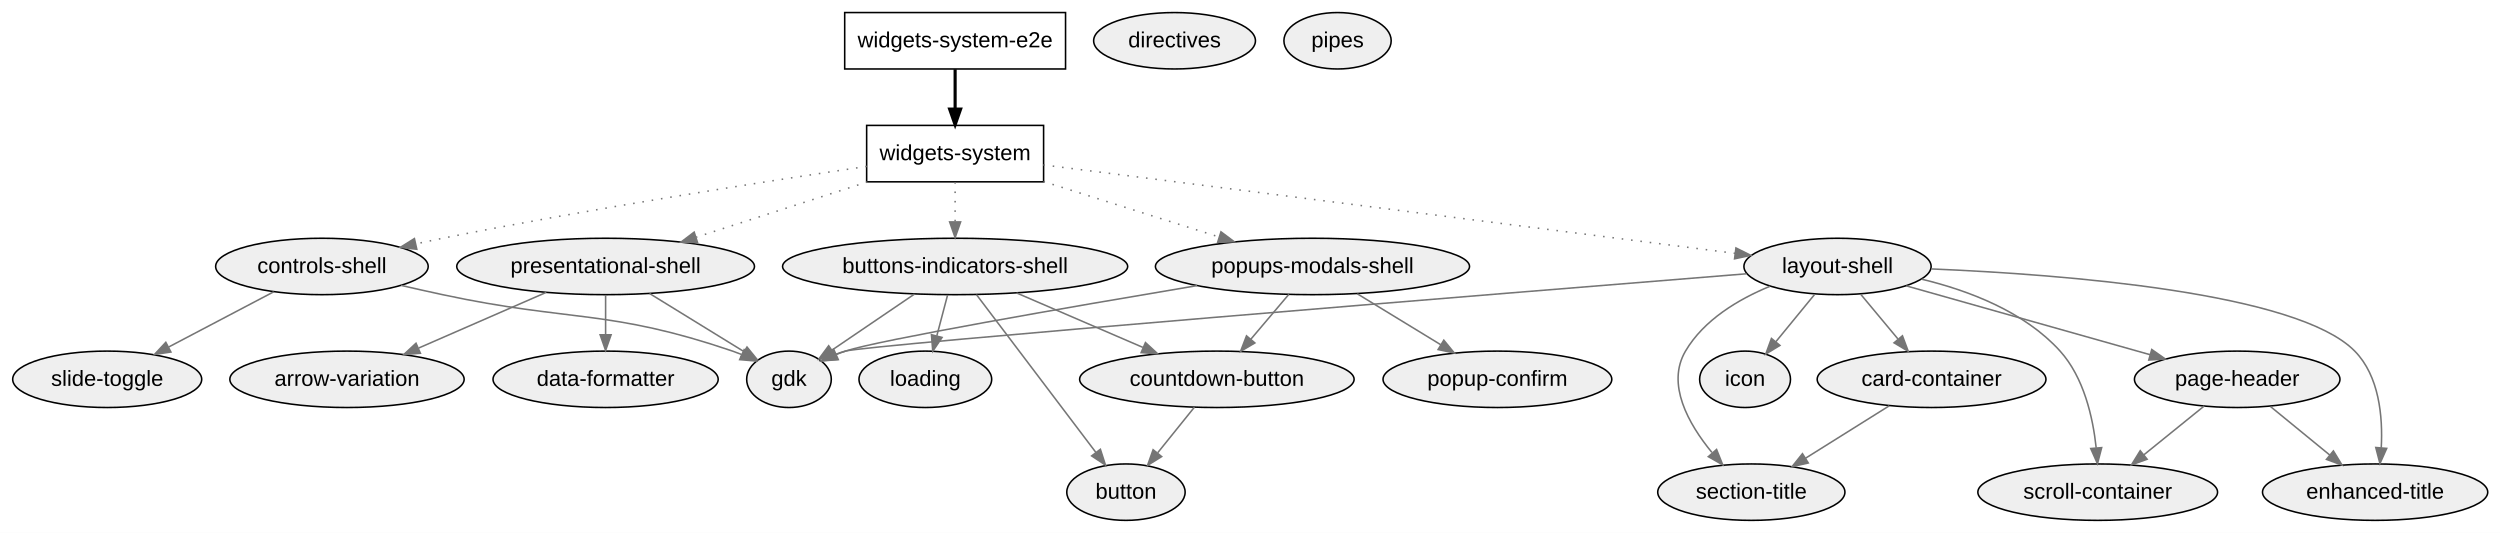
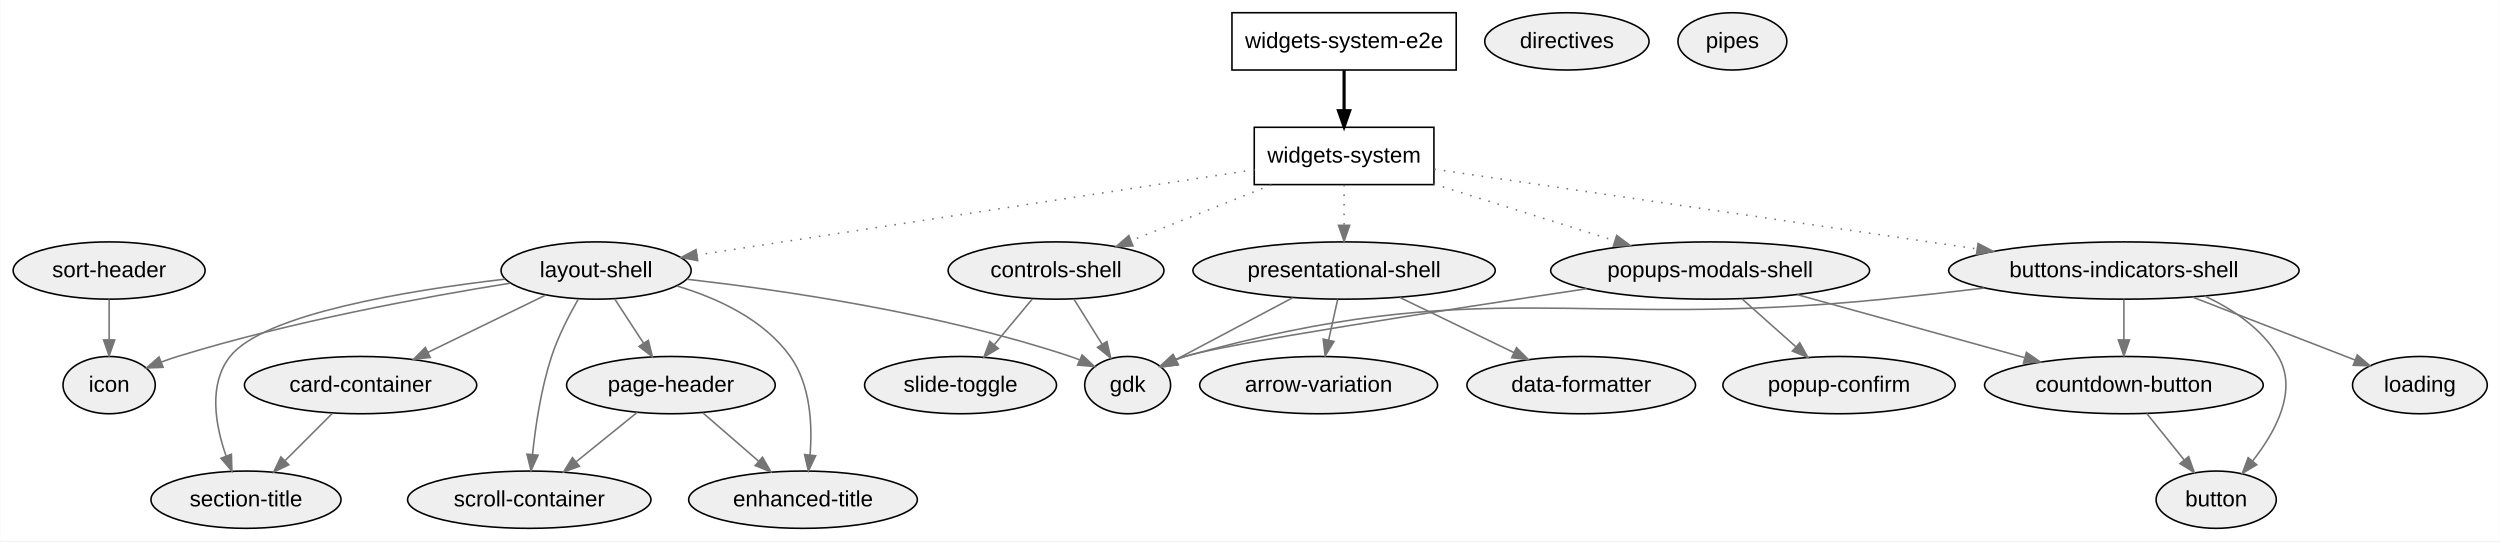
- <svg xmlns="http://www.w3.org/2000/svg" width="1595pt" height="340pt" viewBox="0.00 0.00 1595.07 339.98">
+ <svg xmlns="http://www.w3.org/2000/svg" width="1571pt" height="340pt" viewBox="0.00 0.00 1570.55 339.98">
  <g id="graph0" class="graph" transform="scale(1 1) rotate(0) translate(7.992 331.992)">
-     <polygon fill="#ffffff" stroke="transparent" points="-7.992,7.992 -7.992,-331.992 1587.073,-331.992 1587.073,7.992 -7.992,7.992" />
+     <polygon fill="#ffffff" stroke="transparent" points="-7.992,7.992 -7.992,-331.992 1562.559,-331.992 1562.559,7.992 -7.992,7.992" />
    <g id="node1" class="node">
-       <ellipse fill="#efefef" stroke="#000000" cx="213.402" cy="-90" rx="74.75" ry="18" />
-       <text text-anchor="middle" x="213.402" y="-85.8" font-family="Arial" font-size="14.00" fill="#000000">arrow-variation</text>
+       <ellipse fill="#efefef" stroke="#000000" cx="820.403" cy="-90" rx="74.75" ry="18" />
+       <text text-anchor="middle" x="820.403" y="-85.8" font-family="Arial" font-size="14.00" fill="#000000">arrow-variation</text>
    </g>
    <g id="node2" class="node">
-       <ellipse fill="#efefef" stroke="#000000" cx="710.402" cy="-18" rx="37.754" ry="18" />
-       <text text-anchor="middle" x="710.402" y="-13.8" font-family="Arial" font-size="14.00" fill="#000000">button</text>
+       <ellipse fill="#efefef" stroke="#000000" cx="1384.403" cy="-18" rx="37.754" ry="18" />
+       <text text-anchor="middle" x="1384.403" y="-13.8" font-family="Arial" font-size="14.00" fill="#000000">button</text>
    </g>
    <g id="node3" class="node">
-       <ellipse fill="#efefef" stroke="#000000" cx="601.402" cy="-162" rx="110.101" ry="18" />
-       <text text-anchor="middle" x="601.402" y="-157.8" font-family="Arial" font-size="14.00" fill="#000000">buttons-indicators-shell</text>
+       <ellipse fill="#efefef" stroke="#000000" cx="1326.403" cy="-162" rx="110.101" ry="18" />
+       <text text-anchor="middle" x="1326.403" y="-157.8" font-family="Arial" font-size="14.00" fill="#000000">buttons-indicators-shell</text>
    </g>
    <g id="edge2" class="edge">
-       <path fill="none" stroke="#757575" d="M614.986,-144.054C634.205,-118.664 669.42,-72.141 691.274,-43.269" />
-       <polygon fill="#757575" stroke="#757575" points="694.083,-45.358 697.327,-35.273 688.501,-41.133 694.083,-45.358" />
+       <path fill="none" stroke="#757575" d="M1377.13,-146.011C1394.986,-137.666 1413.147,-125.447 1423.403,-108 1435.881,-86.772 1421.82,-60.81 1407.219,-42.235" />
+       <polygon fill="#757575" stroke="#757575" points="1409.876,-39.956 1400.786,-34.514 1404.498,-44.437 1409.876,-39.956" />
    </g>
    <g id="node4" class="node">
-       <ellipse fill="#efefef" stroke="#000000" cx="495.402" cy="-90" rx="27" ry="18" />
-       <text text-anchor="middle" x="495.402" y="-85.8" font-family="Arial" font-size="14.00" fill="#000000">gdk</text>
+       <ellipse fill="#efefef" stroke="#000000" cx="700.403" cy="-90" rx="27" ry="18" />
+       <text text-anchor="middle" x="700.403" y="-85.8" font-family="Arial" font-size="14.00" fill="#000000">gdk</text>
    </g>
    <g id="edge1" class="edge">
-       <path fill="none" stroke="#757575" d="M575.471,-144.387C559.543,-133.568 539.156,-119.72 522.941,-108.706" />
-       <polygon fill="#757575" stroke="#757575" points="524.654,-105.639 514.416,-102.915 520.721,-111.429 524.654,-105.639" />
+       <path fill="none" stroke="#757575" d="M1238.632,-150.983C1217.914,-148.537 1195.892,-146.061 1175.403,-144 980.619,-124.41 924.933,-160.733 736.403,-108 734.27,-107.404 732.114,-106.679 729.973,-105.867" />
+       <polygon fill="#757575" stroke="#757575" points="731.366,-102.656 720.8,-101.876 728.573,-109.075 731.366,-102.656" />
    </g>
    <g id="node5" class="node">
-       <ellipse fill="#efefef" stroke="#000000" cx="768.402" cy="-90" rx="87.571" ry="18" />
-       <text text-anchor="middle" x="768.402" y="-85.8" font-family="Arial" font-size="14.00" fill="#000000">countdown-button</text>
+       <ellipse fill="#efefef" stroke="#000000" cx="1326.403" cy="-90" rx="87.571" ry="18" />
+       <text text-anchor="middle" x="1326.403" y="-85.8" font-family="Arial" font-size="14.00" fill="#000000">countdown-button</text>
    </g>
    <g id="edge3" class="edge">
-       <path fill="none" stroke="#757575" d="M640.556,-145.119C664.663,-134.726 695.717,-121.337 721.182,-110.358" />
-       <polygon fill="#757575" stroke="#757575" points="722.845,-113.453 730.642,-106.28 720.074,-107.025 722.845,-113.453" />
+       <path fill="none" stroke="#757575" d="M1326.403,-143.831C1326.403,-136.131 1326.403,-126.974 1326.403,-118.417" />
+       <polygon fill="#757575" stroke="#757575" points="1329.903,-118.413 1326.403,-108.413 1322.903,-118.413 1329.903,-118.413" />
    </g>
    <g id="node6" class="node">
-       <ellipse fill="#efefef" stroke="#000000" cx="582.402" cy="-90" rx="42.328" ry="18" />
-       <text text-anchor="middle" x="582.402" y="-85.8" font-family="Arial" font-size="14.00" fill="#000000">loading</text>
+       <ellipse fill="#efefef" stroke="#000000" cx="1512.403" cy="-90" rx="42.328" ry="18" />
+       <text text-anchor="middle" x="1512.403" y="-85.8" font-family="Arial" font-size="14.00" fill="#000000">loading</text>
    </g>
    <g id="edge4" class="edge">
-       <path fill="none" stroke="#757575" d="M596.607,-143.831C594.521,-135.927 592.03,-126.487 589.721,-117.737" />
-       <polygon fill="#757575" stroke="#757575" points="593.065,-116.689 587.129,-107.913 586.297,-118.475 593.065,-116.689" />
+       <path fill="none" stroke="#757575" d="M1369.543,-145.301C1400.337,-133.381 1441.486,-117.452 1471.711,-105.752" />
+       <polygon fill="#757575" stroke="#757575" points="1473.051,-108.986 1481.113,-102.112 1470.524,-102.458 1473.051,-108.986" />
    </g>
    <g id="edge8" class="edge">
-       <path fill="none" stroke="#757575" d="M754.065,-72.202C747.008,-63.442 738.378,-52.729 730.66,-43.148" />
-       <polygon fill="#757575" stroke="#757575" points="733.174,-40.689 724.175,-35.097 727.722,-45.081 733.174,-40.689" />
+       <path fill="none" stroke="#757575" d="M1340.74,-72.202C1347.797,-63.442 1356.426,-52.729 1364.145,-43.148" />
+       <polygon fill="#757575" stroke="#757575" points="1367.082,-45.081 1370.63,-35.097 1361.631,-40.689 1367.082,-45.081" />
    </g>
    <g id="node7" class="node">
-       <ellipse fill="#efefef" stroke="#000000" cx="1224.402" cy="-90" rx="72.986" ry="18" />
-       <text text-anchor="middle" x="1224.402" y="-85.8" font-family="Arial" font-size="14.00" fill="#000000">card-container</text>
+       <ellipse fill="#efefef" stroke="#000000" cx="218.403" cy="-90" rx="72.986" ry="18" />
+       <text text-anchor="middle" x="218.403" y="-85.8" font-family="Arial" font-size="14.00" fill="#000000">card-container</text>
    </g>
    <g id="node8" class="node">
-       <ellipse fill="#efefef" stroke="#000000" cx="1109.402" cy="-18" rx="59.722" ry="18" />
-       <text text-anchor="middle" x="1109.402" y="-13.8" font-family="Arial" font-size="14.00" fill="#000000">section-title</text>
+       <ellipse fill="#efefef" stroke="#000000" cx="146.403" cy="-18" rx="59.722" ry="18" />
+       <text text-anchor="middle" x="146.403" y="-13.8" font-family="Arial" font-size="14.00" fill="#000000">section-title</text>
    </g>
    <g id="edge5" class="edge">
-       <path fill="none" stroke="#757575" d="M1197.439,-73.119C1181.497,-63.138 1161.142,-50.394 1144.022,-39.675" />
-       <polygon fill="#757575" stroke="#757575" points="1145.737,-36.62 1135.404,-34.28 1142.023,-42.553 1145.737,-36.62" />
+       <path fill="none" stroke="#757575" d="M200.605,-72.202C191.645,-63.242 180.644,-52.241 170.9,-42.497" />
+       <polygon fill="#757575" stroke="#757575" points="173.293,-39.941 163.747,-35.345 168.344,-44.891 173.293,-39.941" />
    </g>
    <g id="node9" class="node">
-       <ellipse fill="#efefef" stroke="#000000" cx="197.402" cy="-162" rx="67.811" ry="18" />
-       <text text-anchor="middle" x="197.402" y="-157.8" font-family="Arial" font-size="14.00" fill="#000000">controls-shell</text>
+       <ellipse fill="#efefef" stroke="#000000" cx="655.403" cy="-162" rx="67.811" ry="18" />
+       <text text-anchor="middle" x="655.403" y="-157.8" font-family="Arial" font-size="14.00" fill="#000000">controls-shell</text>
    </g>
    <g id="edge6" class="edge">
-       <path fill="none" stroke="#757575" d="M247.872,-149.917C256.702,-147.884 265.81,-145.839 274.402,-144 356.31,-126.463 380.101,-134.978 459.402,-108 461.287,-107.359 463.199,-106.637 465.108,-105.861" />
-       <polygon fill="#757575" stroke="#757575" points="466.805,-108.936 474.493,-101.646 463.937,-102.55 466.805,-108.936" />
+       <path fill="none" stroke="#757575" d="M666.526,-144.202C671.891,-135.619 678.427,-125.161 684.321,-115.73" />
+       <polygon fill="#757575" stroke="#757575" points="687.385,-117.432 689.717,-107.097 681.449,-113.722 687.385,-117.432" />
    </g>
    <g id="node10" class="node">
-       <ellipse fill="#efefef" stroke="#000000" cx="60.402" cy="-90" rx="60.304" ry="18" />
-       <text text-anchor="middle" x="60.402" y="-85.8" font-family="Arial" font-size="14.00" fill="#000000">slide-toggle</text>
+       <ellipse fill="#efefef" stroke="#000000" cx="595.403" cy="-90" rx="60.304" ry="18" />
+       <text text-anchor="middle" x="595.403" y="-85.8" font-family="Arial" font-size="14.00" fill="#000000">slide-toggle</text>
    </g>
    <g id="edge7" class="edge">
-       <path fill="none" stroke="#757575" d="M166.656,-145.842C146.865,-135.44 120.958,-121.825 99.68,-110.643" />
-       <polygon fill="#757575" stroke="#757575" points="101.053,-107.41 90.573,-105.856 97.797,-113.607 101.053,-107.41" />
+       <path fill="none" stroke="#757575" d="M640.571,-144.202C633.306,-135.483 624.429,-124.831 616.474,-115.285" />
+       <polygon fill="#757575" stroke="#757575" points="619.154,-113.035 610.064,-107.593 613.777,-117.516 619.154,-113.035" />
    </g>
    <g id="node11" class="node">
-       <ellipse fill="#efefef" stroke="#000000" cx="378.402" cy="-90" rx="71.838" ry="18" />
-       <text text-anchor="middle" x="378.402" y="-85.8" font-family="Arial" font-size="14.00" fill="#000000">data-formatter</text>
+       <ellipse fill="#efefef" stroke="#000000" cx="985.403" cy="-90" rx="71.838" ry="18" />
+       <text text-anchor="middle" x="985.403" y="-85.8" font-family="Arial" font-size="14.00" fill="#000000">data-formatter</text>
    </g>
    <g id="node12" class="node">
-       <ellipse fill="#efefef" stroke="#000000" cx="741.402" cy="-306" rx="51.623" ry="18" />
-       <text text-anchor="middle" x="741.402" y="-301.8" font-family="Arial" font-size="14.00" fill="#000000">directives</text>
+       <ellipse fill="#efefef" stroke="#000000" cx="976.403" cy="-306" rx="51.623" ry="18" />
+       <text text-anchor="middle" x="976.403" y="-301.8" font-family="Arial" font-size="14.00" fill="#000000">directives</text>
    </g>
    <g id="node13" class="node">
-       <ellipse fill="#efefef" stroke="#000000" cx="1507.402" cy="-18" rx="71.859" ry="18" />
-       <text text-anchor="middle" x="1507.402" y="-13.8" font-family="Arial" font-size="14.00" fill="#000000">enhanced-title</text>
+       <ellipse fill="#efefef" stroke="#000000" cx="496.403" cy="-18" rx="71.859" ry="18" />
+       <text text-anchor="middle" x="496.403" y="-13.8" font-family="Arial" font-size="14.00" fill="#000000">enhanced-title</text>
    </g>
    <g id="node14" class="node">
-       <ellipse fill="#efefef" stroke="#000000" cx="1105.402" cy="-90" rx="28.991" ry="18" />
-       <text text-anchor="middle" x="1105.402" y="-85.8" font-family="Arial" font-size="14.00" fill="#000000">icon</text>
+       <ellipse fill="#efefef" stroke="#000000" cx="60.403" cy="-90" rx="28.991" ry="18" />
+       <text text-anchor="middle" x="60.403" y="-85.8" font-family="Arial" font-size="14.00" fill="#000000">icon</text>
    </g>
    <g id="node15" class="node">
-       <ellipse fill="#efefef" stroke="#000000" cx="1164.402" cy="-162" rx="59.724" ry="18" />
-       <text text-anchor="middle" x="1164.402" y="-157.8" font-family="Arial" font-size="14.00" fill="#000000">layout-shell</text>
+       <ellipse fill="#efefef" stroke="#000000" cx="366.403" cy="-162" rx="59.724" ry="18" />
+       <text text-anchor="middle" x="366.403" y="-157.8" font-family="Arial" font-size="14.00" fill="#000000">layout-shell</text>
    </g>
    <g id="edge9" class="edge">
-       <path fill="none" stroke="#757575" d="M1106.333,-157.337C952.491,-144.946 545.171,-111.876 531.402,-108 529.27,-107.4 527.115,-106.673 524.974,-105.859" />
-       <polygon fill="#757575" stroke="#757575" points="526.369,-102.649 515.803,-101.863 523.573,-109.066 526.369,-102.649" />
+       <path fill="none" stroke="#757575" d="M423.619,-156.519C484.511,-149.566 583.09,-135.078 664.403,-108 666.292,-107.371 668.207,-106.659 670.119,-105.89" />
+       <polygon fill="#757575" stroke="#757575" points="671.808,-108.969 679.511,-101.694 668.953,-102.577 671.808,-108.969" />
    </g>
    <g id="edge10" class="edge">
-       <path fill="none" stroke="#757575" d="M1179.233,-144.202C1186.373,-135.635 1195.068,-125.201 1202.915,-115.784" />
-       <polygon fill="#757575" stroke="#757575" points="1205.82,-117.765 1209.533,-107.843 1200.442,-113.284 1205.82,-117.765" />
+       <path fill="none" stroke="#757575" d="M334.653,-146.554C313.058,-136.048 284.244,-122.031 260.705,-110.58" />
+       <polygon fill="#757575" stroke="#757575" points="262.163,-107.397 251.64,-106.169 259.101,-113.692 262.163,-107.397" />
    </g>
    <g id="edge15" class="edge">
-       <path fill="none" stroke="#757575" d="M1121.284,-149.354C1101.168,-141.051 1079.122,-127.939 1067.402,-108 1055.051,-86.988 1069.144,-61.741 1084.244,-43.342" />
-       <polygon fill="#757575" stroke="#757575" points="1087.227,-45.247 1091.162,-35.41 1081.951,-40.646 1087.227,-45.247" />
+       <path fill="none" stroke="#757575" d="M309.224,-156.596C248.25,-149.511 157.578,-134.722 136.403,-108 122.601,-90.582 127.09,-64.958 133.879,-45.502" />
+       <polygon fill="#757575" stroke="#757575" points="137.224,-46.555 137.554,-35.966 130.692,-44.038 137.224,-46.555" />
    </g>
    <g id="edge11" class="edge">
-       <path fill="none" stroke="#757575" d="M1224.357,-160.422C1309.113,-156.87 1457.754,-145.342 1494.402,-108 1510.055,-92.05 1512.372,-66.221 1511.315,-46.314" />
-       <polygon fill="#757575" stroke="#757575" points="1514.795,-45.922 1510.477,-36.247 1507.819,-46.503 1514.795,-45.922" />
+       <path fill="none" stroke="#757575" d="M417.235,-152.269C442.771,-144.644 471.75,-131.259 488.403,-108 501.116,-90.243 502.368,-65.183 500.864,-46.014" />
+       <polygon fill="#757575" stroke="#757575" points="504.343,-45.626 499.801,-36.054 497.382,-46.369 504.343,-45.626" />
    </g>
    <g id="edge12" class="edge">
-       <path fill="none" stroke="#757575" d="M1149.818,-144.202C1142.353,-135.093 1133.159,-123.873 1125.076,-114.01" />
-       <polygon fill="#757575" stroke="#757575" points="1127.656,-111.635 1118.611,-106.119 1122.242,-116.072 1127.656,-111.635" />
+       <path fill="none" stroke="#757575" d="M312.494,-154.075C258.786,-145.449 174.329,-129.899 103.403,-108 100.054,-106.966 96.607,-105.766 93.191,-104.487" />
+       <polygon fill="#757575" stroke="#757575" points="94.341,-101.178 83.756,-100.742 91.759,-107.684 94.341,-101.178" />
    </g>
    <g id="node16" class="node">
-       <ellipse fill="#efefef" stroke="#000000" cx="1419.402" cy="-90" rx="65.562" ry="18" />
-       <text text-anchor="middle" x="1419.402" y="-85.8" font-family="Arial" font-size="14.00" fill="#000000">page-header</text>
+       <ellipse fill="#efefef" stroke="#000000" cx="413.403" cy="-90" rx="65.562" ry="18" />
+       <text text-anchor="middle" x="413.403" y="-85.8" font-family="Arial" font-size="14.00" fill="#000000">page-header</text>
    </g>
    <g id="edge13" class="edge">
-       <path fill="none" stroke="#757575" d="M1208.238,-149.623C1251.311,-137.461 1317.193,-118.859 1363.899,-105.671" />
-       <polygon fill="#757575" stroke="#757575" points="1364.887,-109.029 1373.56,-102.944 1362.985,-102.293 1364.887,-109.029" />
+       <path fill="none" stroke="#757575" d="M378.021,-144.202C383.5,-135.808 390.15,-125.622 396.198,-116.356" />
+       <polygon fill="#757575" stroke="#757575" points="399.22,-118.129 401.756,-107.843 393.358,-114.303 399.22,-118.129" />
    </g>
    <g id="node17" class="node">
-       <ellipse fill="#efefef" stroke="#000000" cx="1330.402" cy="-18" rx="76.477" ry="18" />
-       <text text-anchor="middle" x="1330.402" y="-13.8" font-family="Arial" font-size="14.00" fill="#000000">scroll-container</text>
+       <ellipse fill="#efefef" stroke="#000000" cx="324.403" cy="-18" rx="76.477" ry="18" />
+       <text text-anchor="middle" x="324.403" y="-13.8" font-family="Arial" font-size="14.00" fill="#000000">scroll-container</text>
    </g>
    <g id="edge14" class="edge">
-       <path fill="none" stroke="#757575" d="M1218.092,-153.885C1248.01,-146.672 1283.699,-133.165 1306.402,-108 1321.574,-91.183 1327.328,-65.827 1329.428,-46.31" />
-       <polygon fill="#757575" stroke="#757575" points="1332.932,-46.411 1330.256,-36.159 1325.955,-45.842 1332.932,-46.411" />
+       <path fill="none" stroke="#757575" d="M355.277,-144.15C349.39,-133.925 342.542,-120.646 338.403,-108 331.854,-87.994 328.33,-64.457 326.457,-46.471" />
+       <polygon fill="#757575" stroke="#757575" points="329.925,-45.965 325.512,-36.333 322.955,-46.614 329.925,-45.965" />
    </g>
    <g id="edge16" class="edge">
-       <path fill="none" stroke="#757575" d="M1440.704,-72.571C1452.054,-63.285 1466.178,-51.728 1478.503,-41.644" />
-       <polygon fill="#757575" stroke="#757575" points="1480.772,-44.31 1486.296,-35.269 1476.34,-38.892 1480.772,-44.31" />
+       <path fill="none" stroke="#757575" d="M433.495,-72.571C444.02,-63.441 457.074,-52.116 468.559,-42.154" />
+       <polygon fill="#757575" stroke="#757575" points="470.948,-44.715 476.208,-35.518 466.361,-39.427 470.948,-44.715" />
    </g>
    <g id="edge17" class="edge">
-       <path fill="none" stroke="#757575" d="M1398.31,-72.937C1386.841,-63.658 1372.471,-52.034 1359.907,-41.87" />
-       <polygon fill="#757575" stroke="#757575" points="1361.936,-39.009 1351.96,-35.441 1357.534,-44.451 1361.936,-39.009" />
+       <path fill="none" stroke="#757575" d="M392.311,-72.937C380.842,-63.658 366.472,-52.034 353.908,-41.87" />
+       <polygon fill="#757575" stroke="#757575" points="355.937,-39.009 345.961,-35.441 351.535,-44.451 355.937,-39.009" />
    </g>
    <g id="node18" class="node">
-       <ellipse fill="#efefef" stroke="#000000" cx="845.402" cy="-306" rx="34.226" ry="18" />
-       <text text-anchor="middle" x="845.402" y="-301.8" font-family="Arial" font-size="14.00" fill="#000000">pipes</text>
+       <ellipse fill="#efefef" stroke="#000000" cx="1080.403" cy="-306" rx="34.226" ry="18" />
+       <text text-anchor="middle" x="1080.403" y="-301.8" font-family="Arial" font-size="14.00" fill="#000000">pipes</text>
    </g>
    <g id="node19" class="node">
-       <ellipse fill="#efefef" stroke="#000000" cx="947.402" cy="-90" rx="72.986" ry="18" />
-       <text text-anchor="middle" x="947.402" y="-85.8" font-family="Arial" font-size="14.00" fill="#000000">popup-confirm</text>
+       <ellipse fill="#efefef" stroke="#000000" cx="1147.403" cy="-90" rx="72.986" ry="18" />
+       <text text-anchor="middle" x="1147.403" y="-85.8" font-family="Arial" font-size="14.00" fill="#000000">popup-confirm</text>
    </g>
    <g id="node20" class="node">
-       <ellipse fill="#efefef" stroke="#000000" cx="829.402" cy="-162" rx="100.213" ry="18" />
-       <text text-anchor="middle" x="829.402" y="-157.8" font-family="Arial" font-size="14.00" fill="#000000">popups-modals-shell</text>
+       <ellipse fill="#efefef" stroke="#000000" cx="1066.403" cy="-162" rx="100.213" ry="18" />
+       <text text-anchor="middle" x="1066.403" y="-157.8" font-family="Arial" font-size="14.00" fill="#000000">popups-modals-shell</text>
    </g>
    <g id="edge18" class="edge">
-       <path fill="none" stroke="#757575" d="M755.762,-149.779C674.507,-136.115 552.385,-114.987 531.402,-108 529.512,-107.371 527.597,-106.659 525.686,-105.89" />
-       <polygon fill="#757575" stroke="#757575" points="526.852,-102.577 516.294,-101.694 523.997,-108.969 526.852,-102.577" />
+       <path fill="none" stroke="#757575" d="M988.835,-150.561C898.916,-137.104 759.981,-115.629 736.403,-108 734.508,-107.387 732.589,-106.687 730.674,-105.928" />
+       <polygon fill="#757575" stroke="#757575" points="731.834,-102.614 721.274,-101.758 728.996,-109.012 731.834,-102.614" />
    </g>
    <g id="edge19" class="edge">
-       <path fill="none" stroke="#757575" d="M814.323,-144.202C806.991,-135.548 798.046,-124.99 790.005,-115.499" />
-       <polygon fill="#757575" stroke="#757575" points="792.653,-113.21 783.518,-107.843 787.312,-117.735 792.653,-113.21" />
+       <path fill="none" stroke="#757575" d="M1121.224,-146.819C1162.967,-135.259 1220.465,-119.337 1263.976,-107.287" />
+       <polygon fill="#757575" stroke="#757575" points="1265.171,-110.588 1273.875,-104.546 1263.303,-103.842 1265.171,-110.588" />
    </g>
    <g id="edge20" class="edge">
-       <path fill="none" stroke="#757575" d="M857.966,-144.571C873.997,-134.789 894.157,-122.489 911.276,-112.043" />
-       <polygon fill="#757575" stroke="#757575" points="913.199,-114.969 919.913,-106.773 909.553,-108.994 913.199,-114.969" />
+       <path fill="none" stroke="#757575" d="M1086.425,-144.202C1096.604,-135.155 1109.124,-124.025 1120.166,-114.21" />
+       <polygon fill="#757575" stroke="#757575" points="1122.741,-116.604 1127.89,-107.345 1118.091,-111.372 1122.741,-116.604" />
    </g>
    <g id="node21" class="node">
-       <ellipse fill="#efefef" stroke="#000000" cx="378.402" cy="-162" rx="94.99" ry="18" />
-       <text text-anchor="middle" x="378.402" y="-157.8" font-family="Arial" font-size="14.00" fill="#000000">presentational-shell</text>
+       <ellipse fill="#efefef" stroke="#000000" cx="836.403" cy="-162" rx="94.99" ry="18" />
+       <text text-anchor="middle" x="836.403" y="-157.8" font-family="Arial" font-size="14.00" fill="#000000">presentational-shell</text>
    </g>
    <g id="edge22" class="edge">
-       <path fill="none" stroke="#757575" d="M340.548,-145.482C316.334,-134.916 284.779,-121.147 259.163,-109.969" />
-       <polygon fill="#757575" stroke="#757575" points="260.229,-106.615 249.664,-105.823 257.429,-113.031 260.229,-106.615" />
+       <path fill="none" stroke="#757575" d="M832.365,-143.831C830.654,-136.131 828.619,-126.974 826.718,-118.417" />
+       <polygon fill="#757575" stroke="#757575" points="830.081,-117.416 824.495,-108.413 823.247,-118.934 830.081,-117.416" />
    </g>
    <g id="edge21" class="edge">
-       <path fill="none" stroke="#757575" d="M406.426,-144.754C424.669,-133.528 448.397,-118.926 466.761,-107.625" />
-       <polygon fill="#757575" stroke="#757575" points="468.616,-110.593 475.298,-102.371 464.947,-104.632 468.616,-110.593" />
+       <path fill="none" stroke="#757575" d="M804.173,-144.937C781.904,-133.148 752.481,-117.571 730.654,-106.015" />
+       <polygon fill="#757575" stroke="#757575" points="732.283,-102.917 721.807,-101.332 729.007,-109.104 732.283,-102.917" />
    </g>
    <g id="edge23" class="edge">
-       <path fill="none" stroke="#757575" d="M378.402,-143.831C378.402,-136.131 378.402,-126.974 378.402,-118.417" />
-       <polygon fill="#757575" stroke="#757575" points="381.902,-118.413 378.402,-108.413 374.902,-118.413 381.902,-118.413" />
+       <path fill="none" stroke="#757575" d="M871.337,-145.119C892.807,-134.744 920.453,-121.385 943.151,-110.417" />
+       <polygon fill="#757575" stroke="#757575" points="944.741,-113.536 952.222,-106.034 941.695,-107.233 944.741,-113.536" />
    </g>
    <g id="node22" class="node">
-       <polygon fill="none" stroke="#000000" points="657.849,-252 544.955,-252 544.955,-216 657.849,-216 657.849,-252" />
-       <text text-anchor="middle" x="601.402" y="-229.8" font-family="Arial" font-size="14.00" fill="#000000">widgets-system</text>
+       <ellipse fill="#efefef" stroke="#000000" cx="60.403" cy="-162" rx="60.306" ry="18" />
+       <text text-anchor="middle" x="60.403" y="-157.8" font-family="Arial" font-size="14.00" fill="#000000">sort-header</text>
    </g>
    <g id="edge24" class="edge">
-       <path fill="none" stroke="#757575" stroke-dasharray="1,5" d="M601.402,-215.831C601.402,-208.131 601.402,-198.974 601.402,-190.417" />
-       <polygon fill="#757575" stroke="#757575" points="604.902,-190.413 601.402,-180.413 597.902,-190.413 604.902,-190.413" />
+       <path fill="none" stroke="#757575" d="M60.403,-143.831C60.403,-136.131 60.403,-126.974 60.403,-118.417" />
+       <polygon fill="#757575" stroke="#757575" points="63.903,-118.413 60.403,-108.413 56.903,-118.413 63.903,-118.413" />
+     </g>
+     <g id="node23" class="node">
+       <polygon fill="none" stroke="#000000" points="892.85,-252 779.956,-252 779.956,-216 892.85,-216 892.85,-252" />
+       <text text-anchor="middle" x="836.403" y="-229.8" font-family="Arial" font-size="14.00" fill="#000000">widgets-system</text>
    </g>
    <g id="edge25" class="edge">
-       <path fill="none" stroke="#757575" stroke-dasharray="1,5" d="M545.071,-225.853C479.745,-216.138 368.923,-198.831 274.402,-180 268.932,-178.91 263.259,-177.713 257.586,-176.47" />
-       <polygon fill="#757575" stroke="#757575" points="257.938,-172.963 247.416,-174.196 256.411,-179.794 257.938,-172.963" />
+       <path fill="none" stroke="#757575" stroke-dasharray="1,5" d="M893.091,-225.67C976.63,-213.395 1133.725,-190.312 1234.051,-175.57" />
+       <polygon fill="#757575" stroke="#757575" points="1234.797,-178.998 1244.182,-174.082 1233.779,-172.072 1234.797,-178.998" />
    </g>
    <g id="edge26" class="edge">
-       <path fill="none" stroke="#757575" stroke-dasharray="1,5" d="M657.702,-226.8C762.62,-213.382 987.479,-184.626 1098.963,-170.369" />
-       <polygon fill="#757575" stroke="#757575" points="1099.591,-173.817 1109.066,-169.077 1098.703,-166.874 1099.591,-173.817" />
+       <path fill="none" stroke="#757575" stroke-dasharray="1,5" d="M790.729,-215.831C763.749,-205.099 729.658,-191.538 702.443,-180.712" />
+       <polygon fill="#757575" stroke="#757575" points="703.712,-177.45 693.126,-177.006 701.124,-183.954 703.712,-177.45" />
    </g>
    <g id="edge27" class="edge">
-       <path fill="none" stroke="#757575" stroke-dasharray="1,5" d="M657.761,-216.202C691.728,-205.476 734.958,-191.824 769.536,-180.905" />
-       <polygon fill="#757575" stroke="#757575" points="771.023,-184.106 779.505,-177.757 768.915,-177.431 771.023,-184.106" />
+       <path fill="none" stroke="#757575" stroke-dasharray="1,5" d="M780.177,-225.387C692.106,-211.895 522.169,-185.862 429.846,-171.719" />
+       <polygon fill="#757575" stroke="#757575" points="430.213,-168.234 419.799,-170.18 429.153,-175.154 430.213,-168.234" />
    </g>
    <g id="edge28" class="edge">
-       <path fill="none" stroke="#757575" stroke-dasharray="1,5" d="M545.417,-215.924C512.068,-205.157 469.824,-191.517 436.165,-180.65" />
-       <polygon fill="#757575" stroke="#757575" points="437.057,-177.26 426.466,-177.518 434.907,-183.922 437.057,-177.26" />
-     </g>
-     <g id="node23" class="node">
-       <polygon fill="none" stroke="#000000" points="671.857,-324 530.947,-324 530.947,-288 671.857,-288 671.857,-324" />
-       <text text-anchor="middle" x="601.402" y="-301.8" font-family="Arial" font-size="14.00" fill="#000000">widgets-system-e2e</text>
+       <path fill="none" stroke="#757575" stroke-dasharray="1,5" d="M892.667,-216.387C927.191,-205.579 971.368,-191.75 1006.535,-180.741" />
+       <polygon fill="#757575" stroke="#757575" points="1007.702,-184.044 1016.199,-177.716 1005.61,-177.363 1007.702,-184.044" />
    </g>
    <g id="edge29" class="edge">
-       <path fill="none" stroke="#000000" stroke-width="2" d="M601.402,-287.831C601.402,-280.131 601.402,-270.974 601.402,-262.417" />
-       <polygon fill="#000000" stroke="#000000" stroke-width="2" points="604.902,-262.413 601.402,-252.413 597.902,-262.413 604.902,-262.413" />
+       <path fill="none" stroke="#757575" stroke-dasharray="1,5" d="M836.403,-215.831C836.403,-208.131 836.403,-198.974 836.403,-190.417" />
+       <polygon fill="#757575" stroke="#757575" points="839.903,-190.413 836.403,-180.413 832.903,-190.413 839.903,-190.413" />
+     </g>
+     <g id="node24" class="node">
+       <polygon fill="none" stroke="#000000" points="906.858,-324 765.948,-324 765.948,-288 906.858,-288 906.858,-324" />
+       <text text-anchor="middle" x="836.403" y="-301.8" font-family="Arial" font-size="14.00" fill="#000000">widgets-system-e2e</text>
+     </g>
+     <g id="edge30" class="edge">
+       <path fill="none" stroke="#000000" stroke-width="2" d="M836.403,-287.831C836.403,-280.131 836.403,-270.974 836.403,-262.417" />
+       <polygon fill="#000000" stroke="#000000" stroke-width="2" points="839.903,-262.413 836.403,-252.413 832.903,-262.413 839.903,-262.413" />
    </g>
  </g>
</svg>
